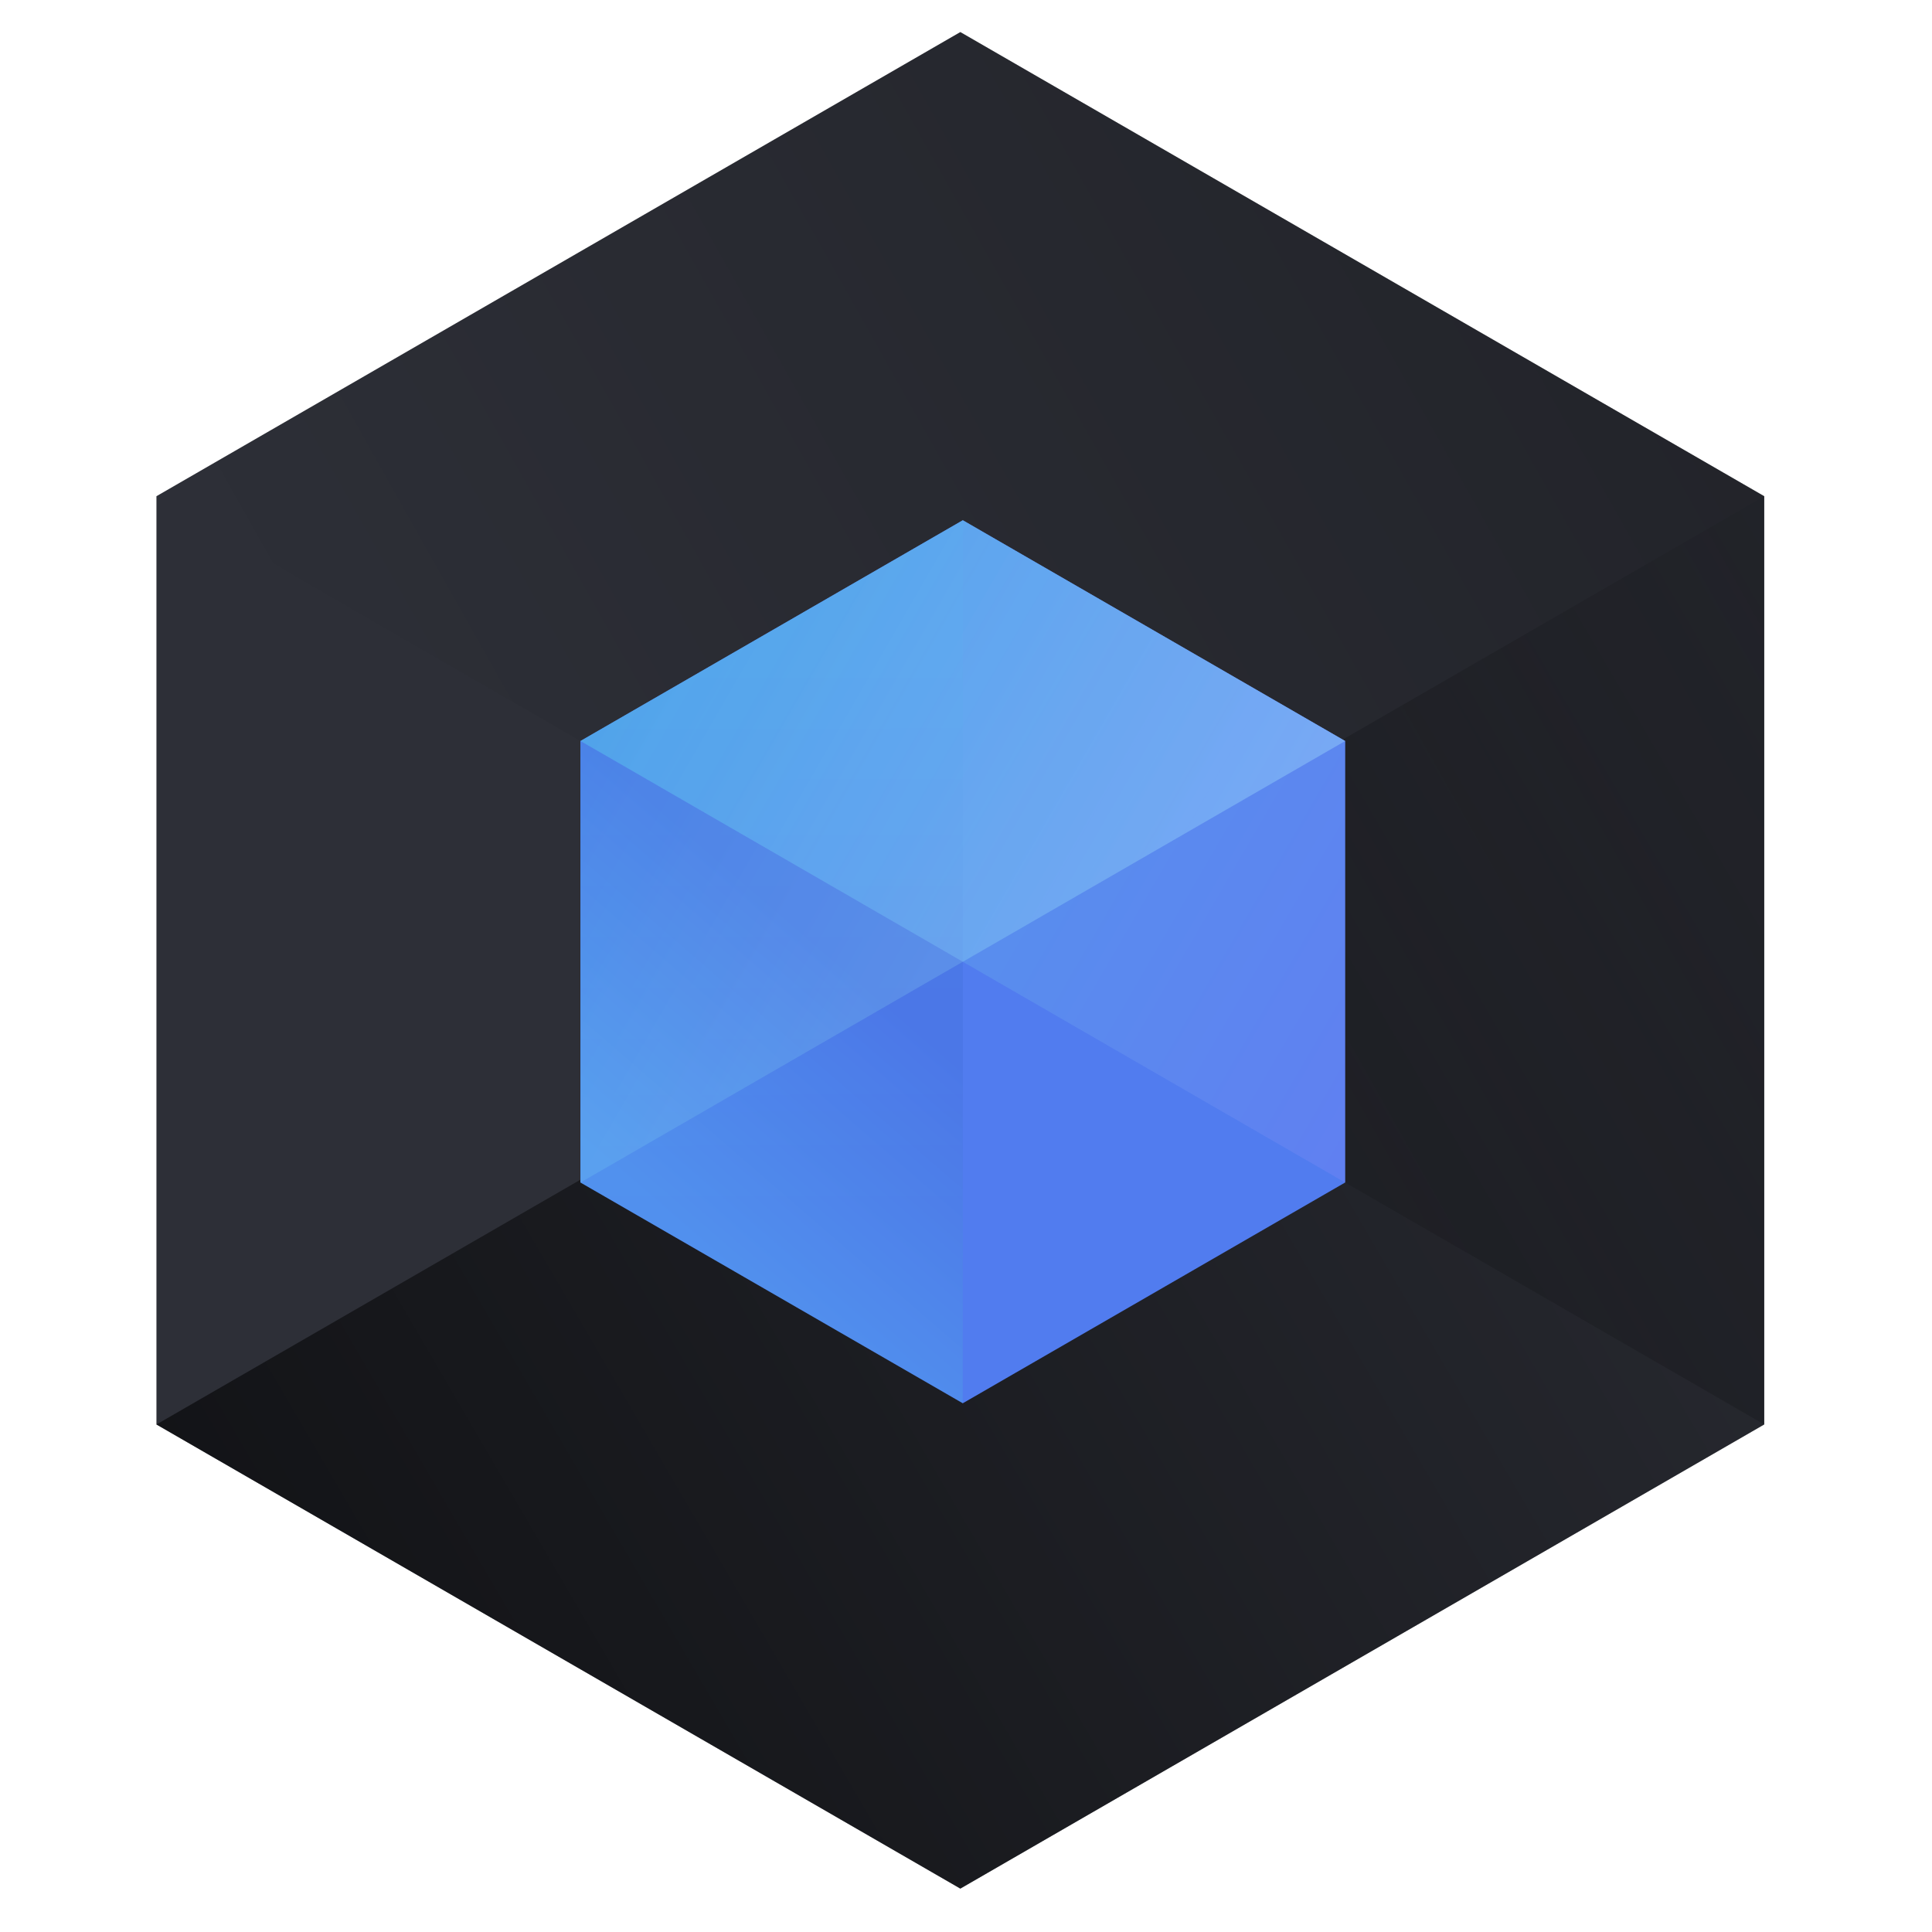
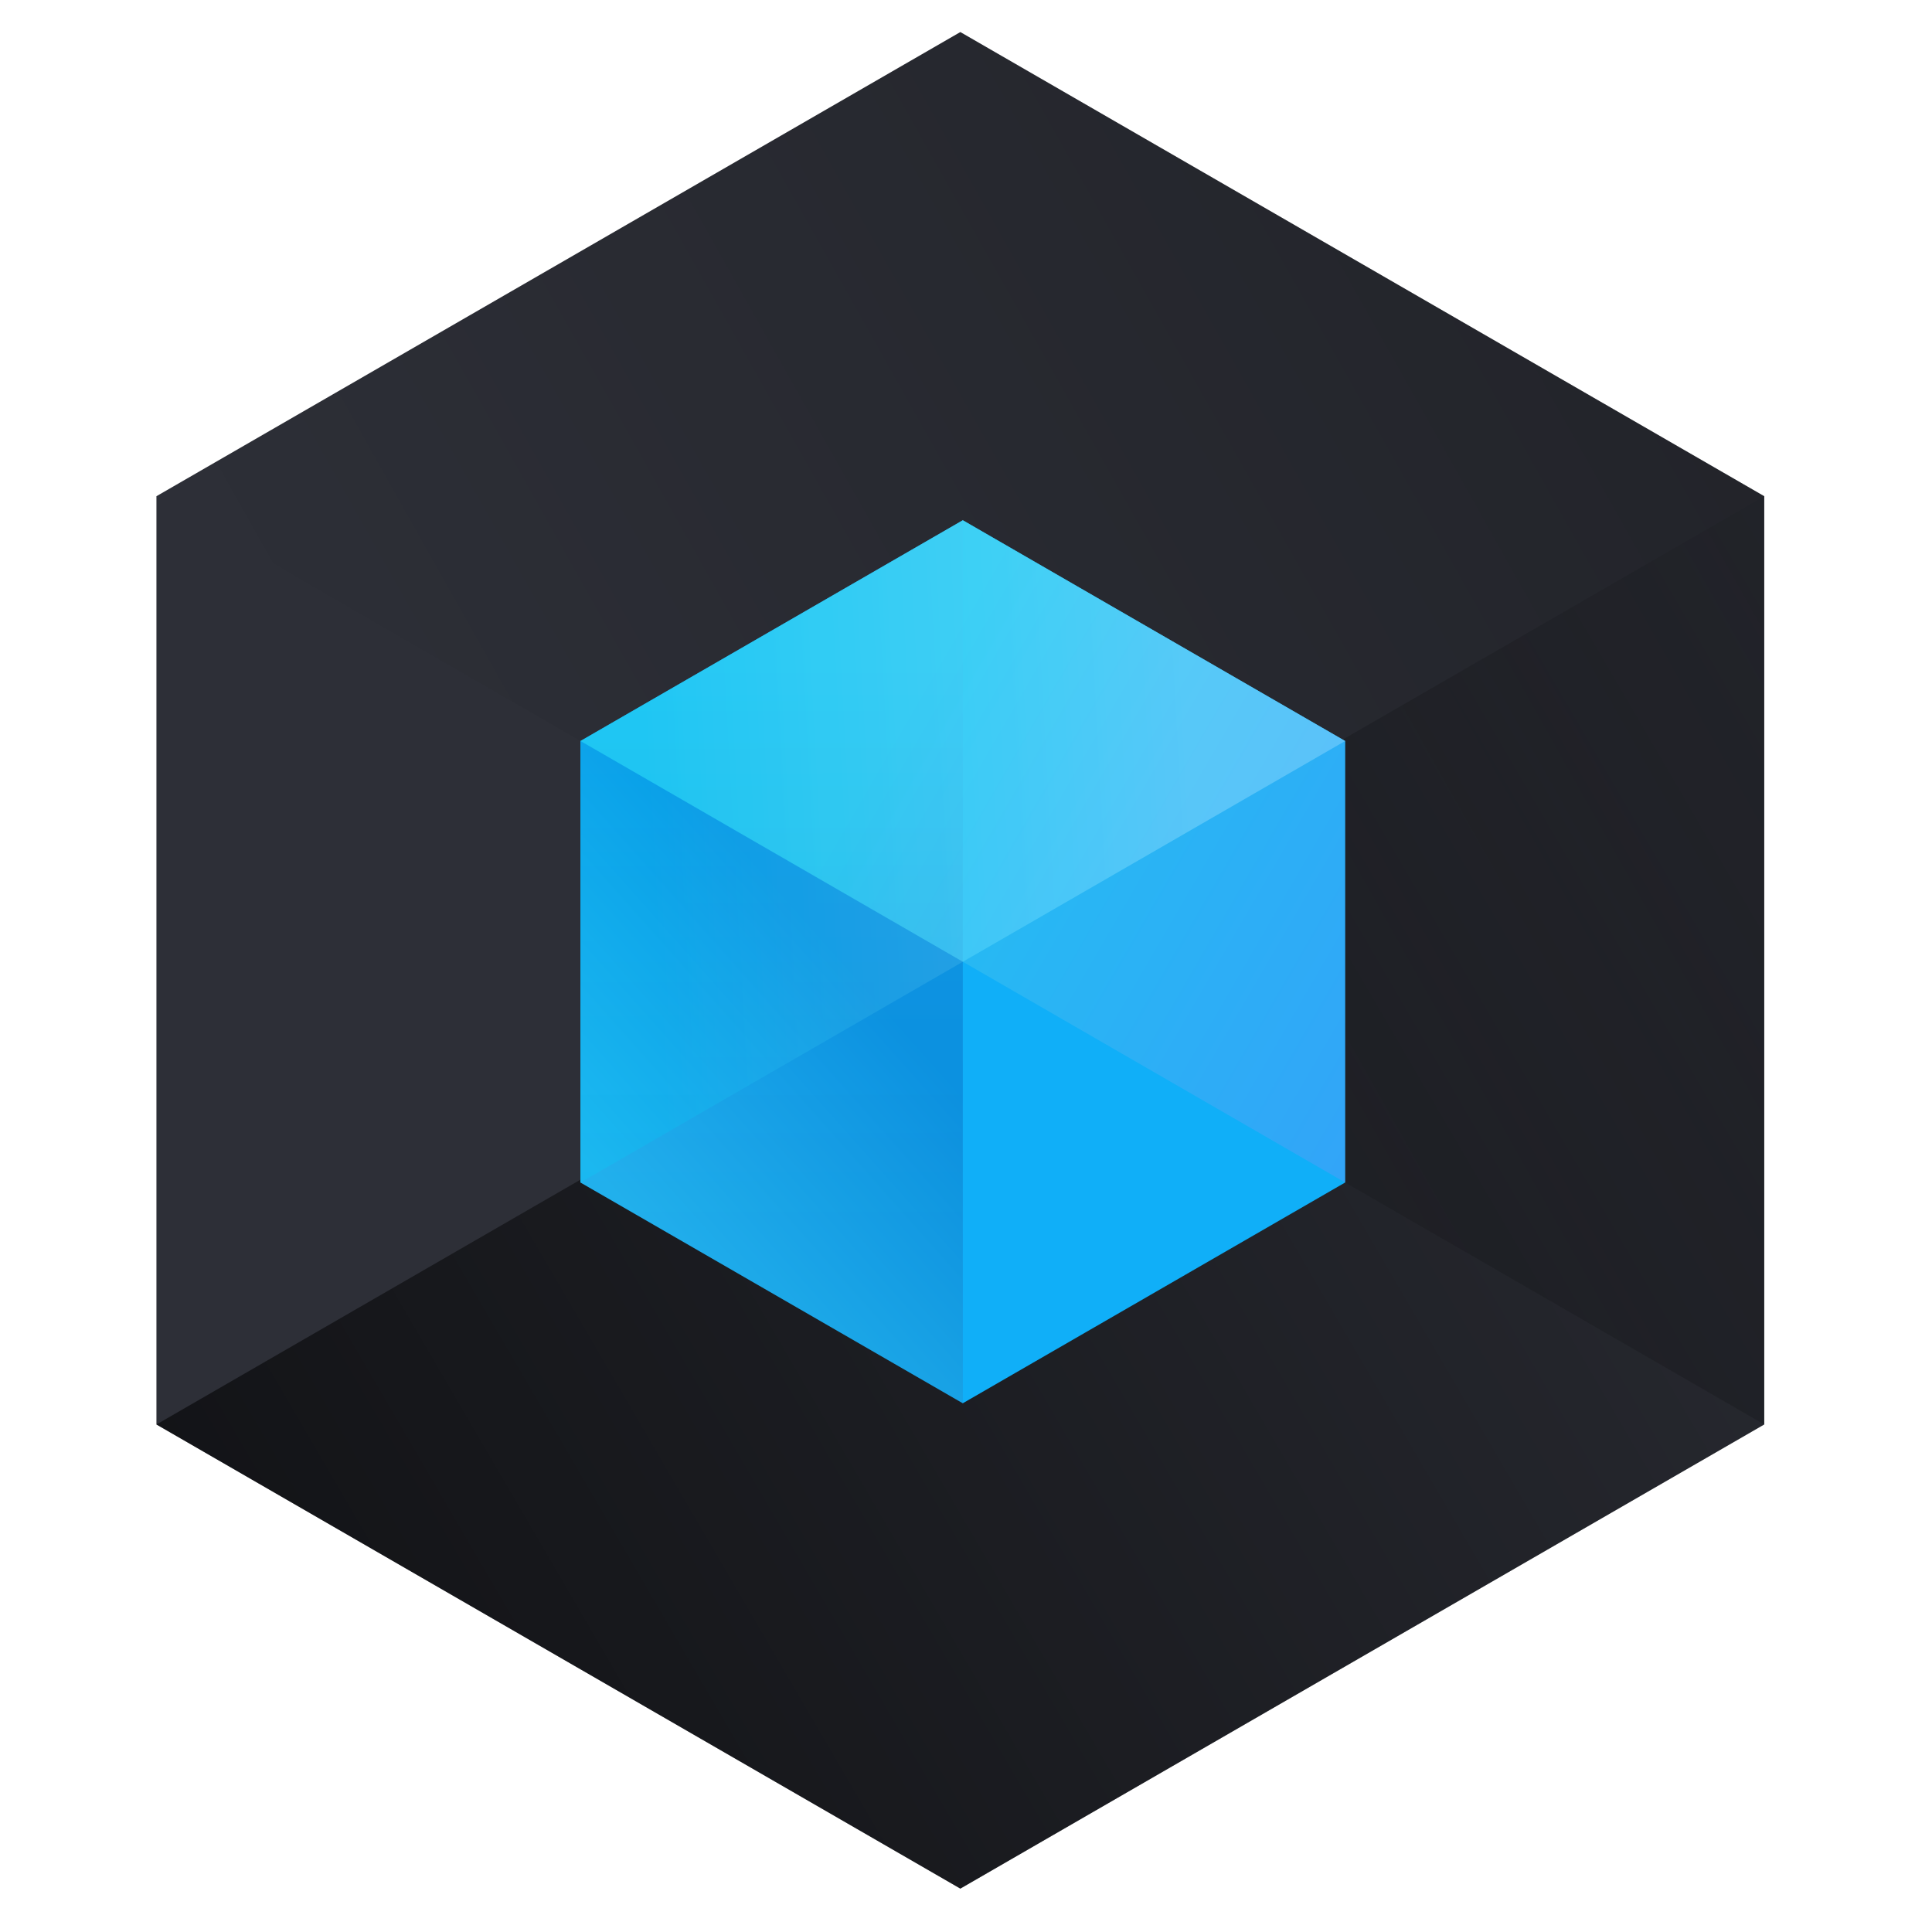
<svg xmlns="http://www.w3.org/2000/svg" width="512px" height="512px" viewBox="0 0 512 512" version="1.1">
  <defs>
    <linearGradient x1="50%" y1="0%" x2="50%" y2="100%" id="linearGradient-1">
      <stop stop-color="#000000" stop-opacity="0.072" offset="0%" />
      <stop stop-color="#000000" offset="100%" />
    </linearGradient>
    <linearGradient x1="50%" y1="0%" x2="50%" y2="100%" id="linearGradient-2">
      <stop stop-color="#000000" offset="0%" />
      <stop stop-color="#000000" stop-opacity="0" offset="100%" />
    </linearGradient>
-     <linearGradient x1="50%" y1="0%" x2="50%" y2="100%" id="linearGradient-3">
-       <stop stop-color="#89C0F8" offset="0%" />
-       <stop stop-color="#518BEF" offset="100%" />
+     <linearGradient x1="5.197%" y1="24.078%" x2="53.067%" y2="87.5%" id="linearGradient-3">
+       <stop stop-color="#6ED5FF" offset="0%" />
+       <stop stop-color="#00C0FF" offset="100%" />
    </linearGradient>
-     <linearGradient x1="50%" y1="0%" x2="50%" y2="100%" id="linearGradient-4">
-       <stop stop-color="#898BF8" offset="0%" />
-       <stop stop-color="#51EFDF" offset="100%" />
+     <linearGradient x1="50%" y1="69.498%" x2="50%" y2="0%" id="linearGradient-4">
+       <stop stop-color="#51EFDF" offset="0%" />
+       <stop stop-color="#898BF8" offset="100%" />
    </linearGradient>
    <linearGradient x1="24.945%" y1="73.842%" x2="100%" y2="36.188%" id="linearGradient-5">
      <stop stop-color="#51B6EF" offset="0%" />
-       <stop stop-color="#593BD4" offset="100%" />
+       <stop stop-color="#01105D" offset="100%" />
    </linearGradient>
-     <linearGradient x1="42.007%" y1="81.068%" x2="66.667%" y2="31.584%" id="linearGradient-6">
+     <linearGradient x1="33.333%" y1="83.881%" x2="66.667%" y2="32.301%" id="linearGradient-6">
      <stop stop-color="#51D3EF" offset="0%" />
-       <stop stop-color="#3B6CD4" offset="100%" />
+       <stop stop-color="#005CB9" offset="100%" />
+       <stop stop-color="#005CB9" offset="100%" />
    </linearGradient>
  </defs>
  <g id="logo" stroke="none" stroke-width="1" fill="none" fill-rule="evenodd">
    <g id="Group-3" transform="translate(-82, -82)">
      <g id="Group">
        <polygon id="Polygon" fill="#2D2F37" transform="translate(336.5, 336.5) rotate(-300) translate(-336.5, -336.5) " points="336.5 90.5 549.542 213.5 549.542 459.5 336.5 582.5 123.458 459.5 123.458 213.5" />
        <polygon id="Polygon-Copy-2" fill="url(#linearGradient-1)" opacity="0.576" transform="translate(389.7606, 428.75) rotate(-300) translate(-389.7606, -428.75) " points="283.239 182.75 496.282 305.75 496.282 551.75 283.239 674.75" />
        <polygon id="Polygon-Copy-3" fill="url(#linearGradient-2)" opacity="0.234" transform="translate(389.7606, 305.75) rotate(-300) translate(-389.7606, -305.75) " points="389.761 121.25 602.803 244.25 176.718 490.25 176.718 244.25" />
      </g>
      <g id="Group-2" transform="translate(177, 177)">
-         <polygon id="Polygon-Copy" fill="#517CEF" transform="translate(160.1562, 159.875) rotate(-240) translate(-160.1562, -159.875) " points="160.156 42.875 261.481 101.375 261.481 218.375 160.156 276.875 58.831 218.375 58.831 101.375" />
+         <polygon id="Polygon-Copy" fill="#10AFF8" transform="translate(160.1562, 159.875) rotate(-240) translate(-160.1562, -159.875) " points="160.156 42.875 261.481 101.375 261.481 218.375 160.156 276.875 58.831 218.375 58.831 101.375" />
        <polygon id="Polygon-Copy-5" fill="url(#linearGradient-3)" opacity="0.685" transform="translate(134.825, 145.25) rotate(-240) translate(-134.825, -145.25) " points="236.15 174.5 134.825 233 33.5 174.5 33.5 57.5" />
        <polygon id="Polygon-Copy-4" fill="url(#linearGradient-4)" opacity="0.279" transform="translate(185.4875, 116) rotate(-240) translate(-185.4875, -116) " points="236.15 -1 236.15 233 134.825 174.5 134.825 57.5" />
        <polygon id="Polygon-Copy-6" fill="url(#linearGradient-5)" opacity="0.1" transform="translate(134.825, 145.25) rotate(-240) translate(-134.825, -145.25) " points="236.15 57.5 236.15 174.5 134.825 233 33.5 174.5" />
        <path d="M58.831,101.375 L160.155,159.875 L160.156,276.875 L58.831,218.375 L58.831,101.375 Z" id="Polygon-Copy-9" fill="url(#linearGradient-6)" opacity="0.274" />
      </g>
    </g>
  </g>
</svg>
